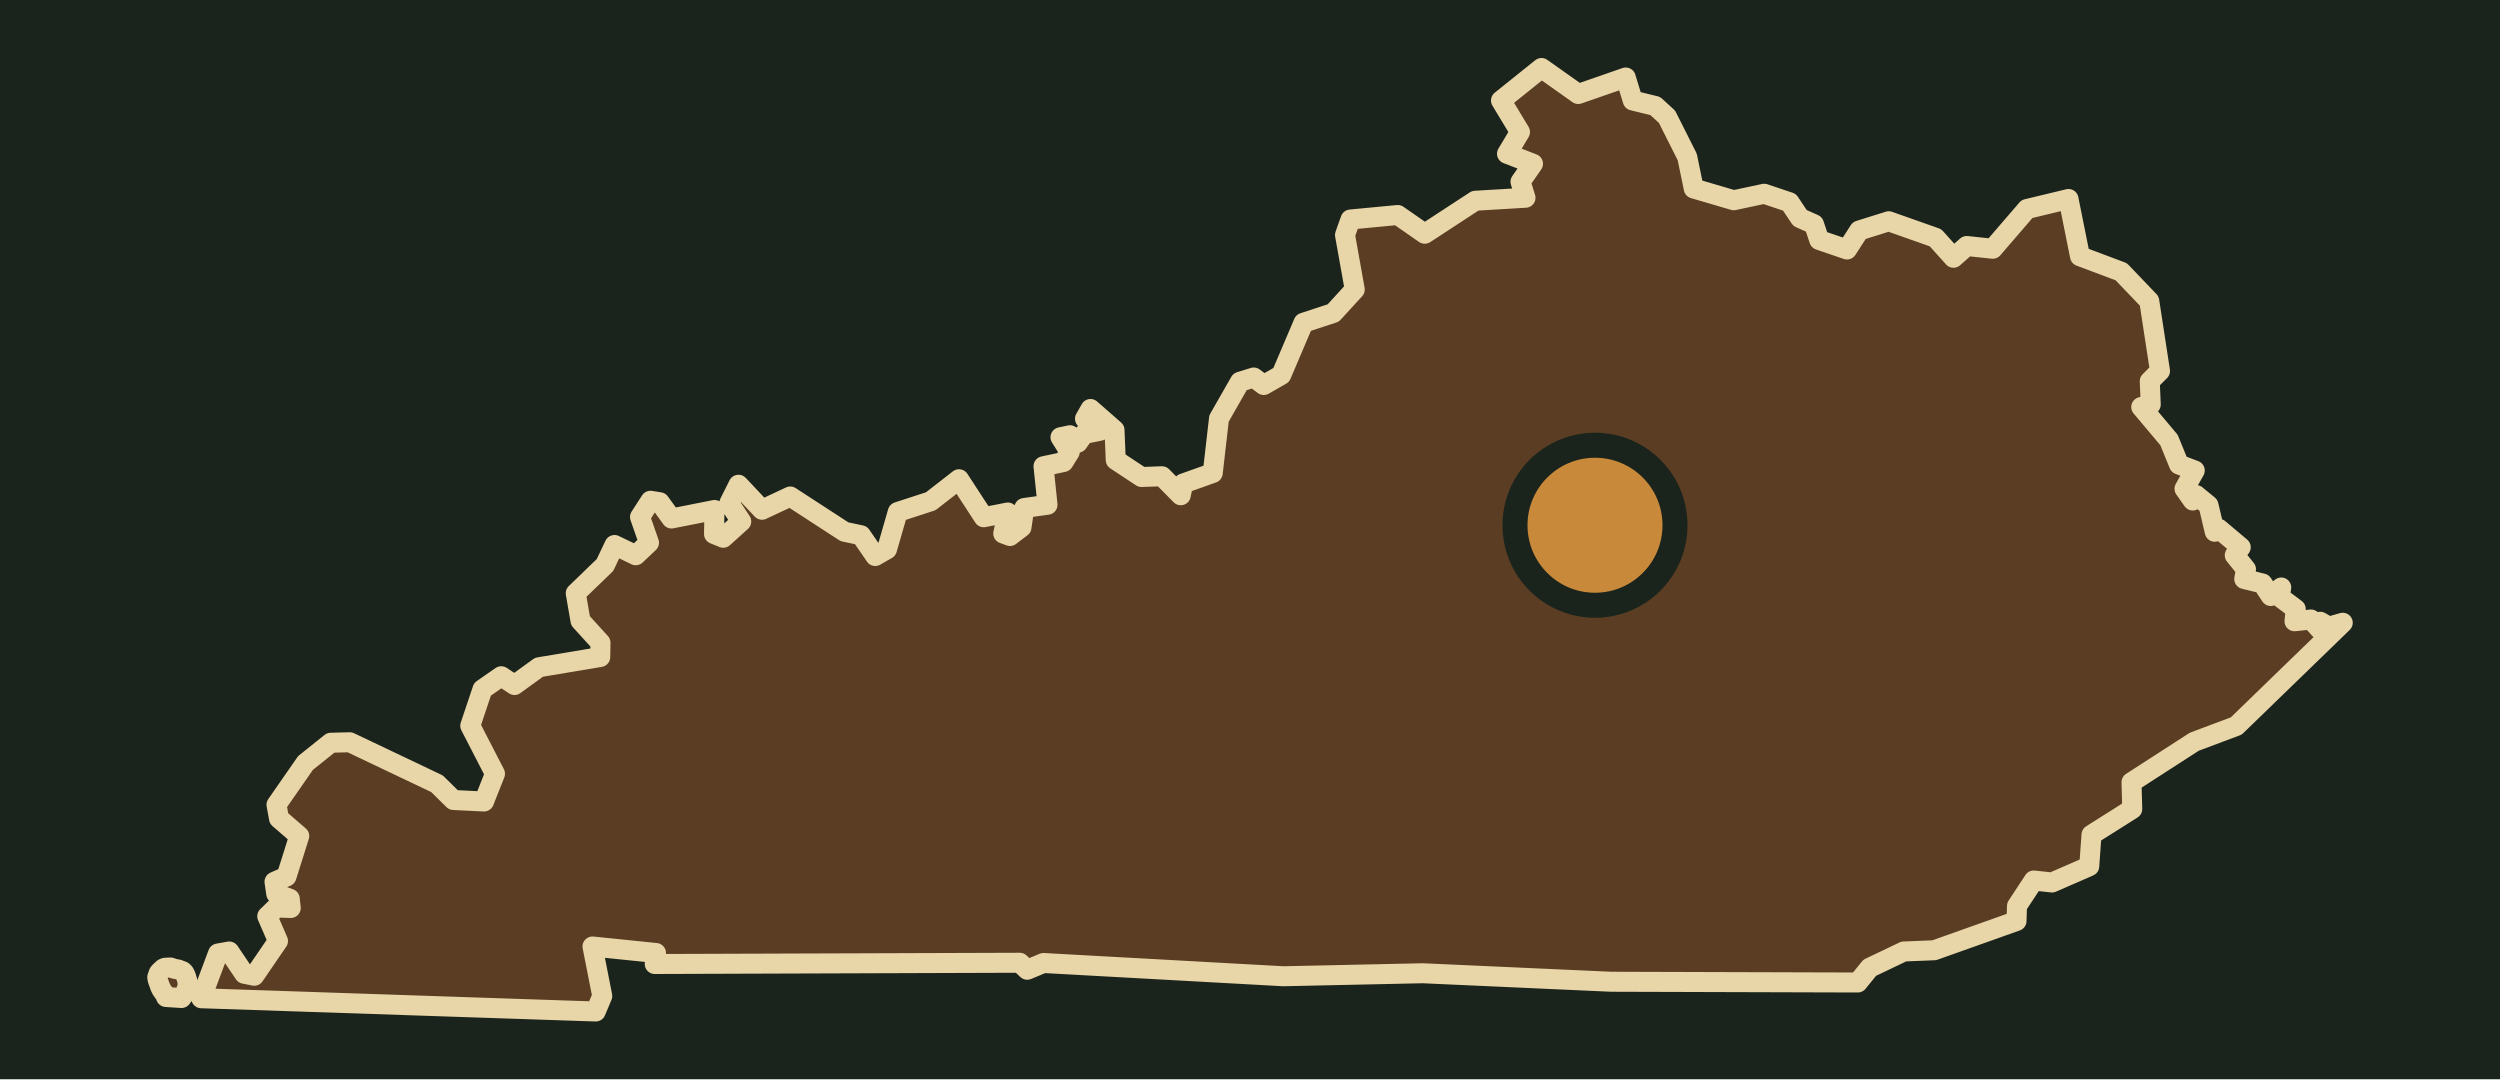
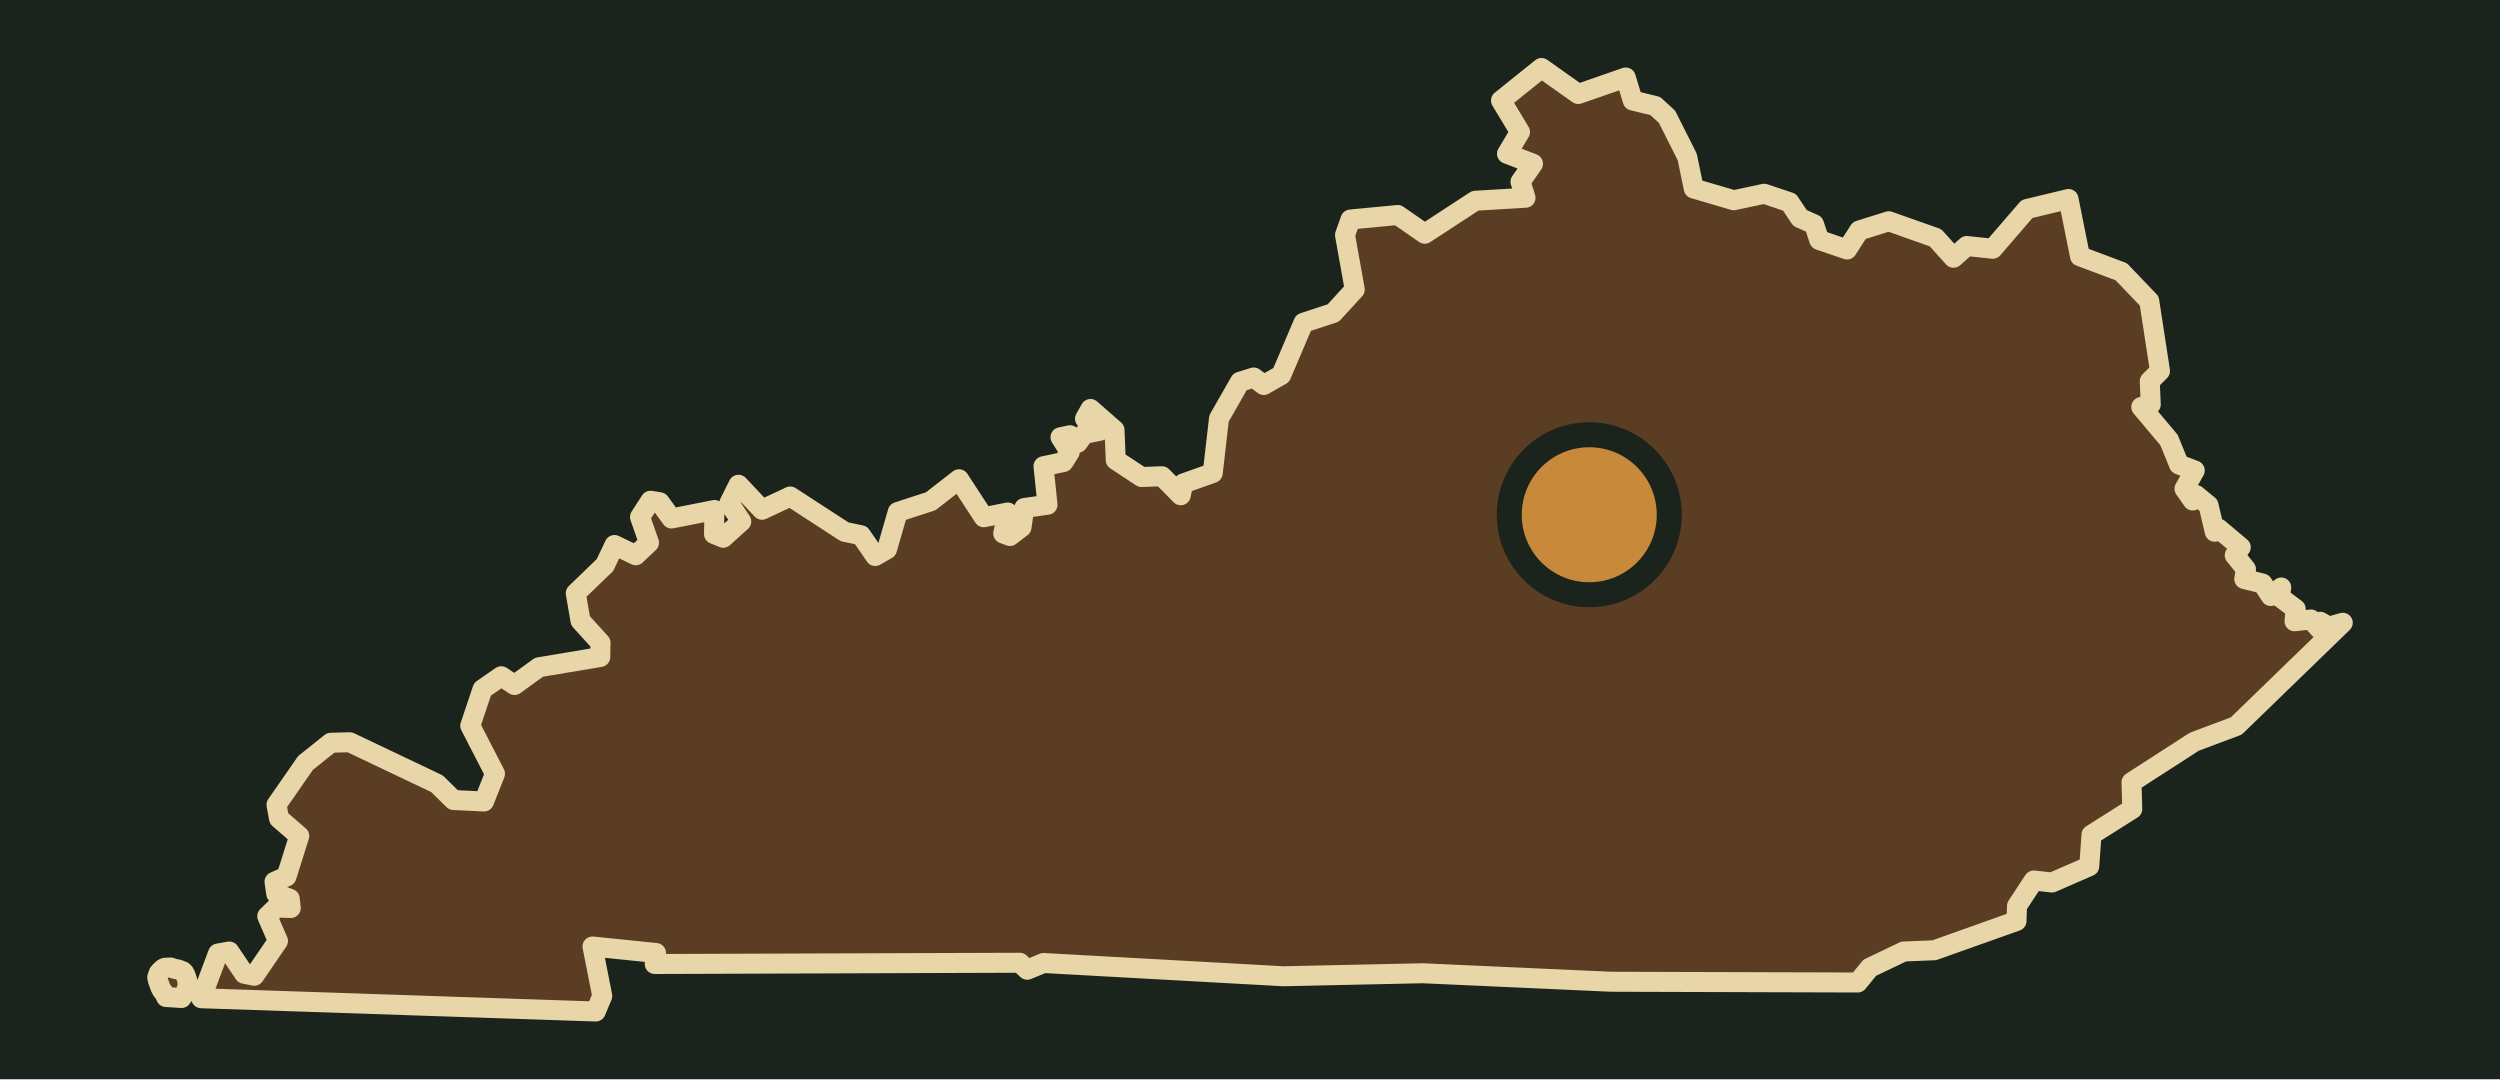
<svg xmlns="http://www.w3.org/2000/svg" viewBox="0 0 1000 431.7">
  <rect width="1000" height="431.7" fill="#1a241c" />
  <path fill="#5a3d22" stroke="#e8d5a8" stroke-width="8" stroke-linejoin="round" fill-rule="evenodd" d="M80.5 399.3L87.2 381.4L91.7 380.6L97.7 389.5L101.7 390.3L111.2 376.4L106.9 366.5L110.5 363.0L116.3 363.2L115.9 359.5L110.5 357.5L109.8 352.7L114.6 350.6L119.7 334.4L111.6 327.4L110.6 321.9L122.2 305.2L132.3 297.1L139.9 296.9L174.8 313.5L181.4 320.0L193.6 320.6L198.0 309.5L188.1 290.3L193.0 275.7L200.5 270.5L205.8 274.0L215.6 266.9L240.1 262.8L240.2 257.1L232.2 248.3L230.3 237.3L242.0 226.0L245.8 218.0L254.3 222.1L259.6 217.1L256.0 206.8L260.2 200.3L263.9 200.9L268.6 207.4L285.8 204.0L285.6 213.6L289.3 215.1L296.5 208.6L291.7 201.3L295.4 193.9L304.8 203.9L316.1 198.6L337.8 212.7L344.4 214.1L350.1 222.4L354.8 219.7L359.1 204.8L372.3 200.5L383.6 191.7L393.5 206.9L403.1 205.0L401.3 213.4L404.0 214.4L408.6 210.9L409.7 203.2L419.0 201.9L417.4 186.5L425.4 184.8L427.9 180.8L424.2 174.9L428.0 174.1L431.1 177.1L433.6 173.6L440.0 172.3L434.0 167.5L436.2 163.6L445.8 172.0L446.3 184.0L456.6 190.8L464.8 190.5L472.3 198.1L473.3 193.4L485.1 189.2L487.6 167.4L496.0 152.7L501.5 151.0L505.5 154.0L512.5 150.0L521.4 129.1L533.3 125.2L541.9 115.8L538.0 94.0L540.2 87.8L559.1 86.0L569.9 93.5L590.1 80.3L610.2 79.1L608.2 72.7L613.2 65.5L602.8 61.5L608.0 52.8L600.4 40.2L616.6 27.2L631.3 37.6L650.3 31.0L653.1 40.2L662.1 42.4L666.8 46.7L674.9 62.8L677.5 75.4L693.5 80.1L705.7 77.5L715.8 80.9L720.0 87.2L725.6 89.7L727.7 96.0L738.8 99.8L743.7 92.2L755.5 88.5L774.2 95.1L781.4 103.1L786.7 98.4L797.1 99.5L810.8 83.6L827.4 79.6L832.0 102.5L848.5 108.7L859.7 120.4L864.0 148.4L859.9 152.5L860.3 161.8L856.5 162.8L867.6 176.0L871.6 185.8L877.9 188.2L873.8 195.5L877.1 200.2L878.4 198.0L883.4 202.1L885.9 212.7L887.5 211.5L896.3 218.9L893.9 222.1L898.4 227.7L897.7 231.6L905.0 233.4L908.3 238.4L912.5 235.0L911.9 238.8L918.3 243.6L917.8 248.5L924.4 247.8L927.8 251.6L928.1 248.7L931.5 250.7L937.1 249.1L894.5 290.4L877.7 296.7L852.6 312.9L852.9 323.6L836.6 333.9L835.7 346.5L820.8 353.0L813.5 352.2L806.8 362.4L806.6 368.4L773.7 380.1L761.5 380.6L747.9 387.1L743.1 393.0L644.5 392.7L569.1 389.3L513.3 390.5L417.4 385.2L410.9 387.9L407.9 385.1L261.9 385.6L262.4 381.2L237.0 378.6L240.9 398.4L238.3 404.6L80.5 399.3ZM62.9 390.9L63.5 389.2L64.0 388.6L65.3 387.4L66.0 387.1L68.2 387.0L69.7 387.5L71.3 387.8L73.1 388.5L73.7 389.1L74.3 390.3L74.9 392.2L75.1 393.7L75.0 394.6L74.2 396.9L72.6 399.2L66.4 398.8L66.0 397.8L64.7 396.0L64.1 394.8L63.1 392.0L62.9 390.9Z" />
-   <circle cx="638.0" cy="210.1" r="32" fill="#c9893a" stroke="#1a241c" stroke-width="10" />
+   <circle cx="635.7" cy="205.9" r="32" fill="#c9893a" stroke="#1a241c" stroke-width="10" />
</svg>
